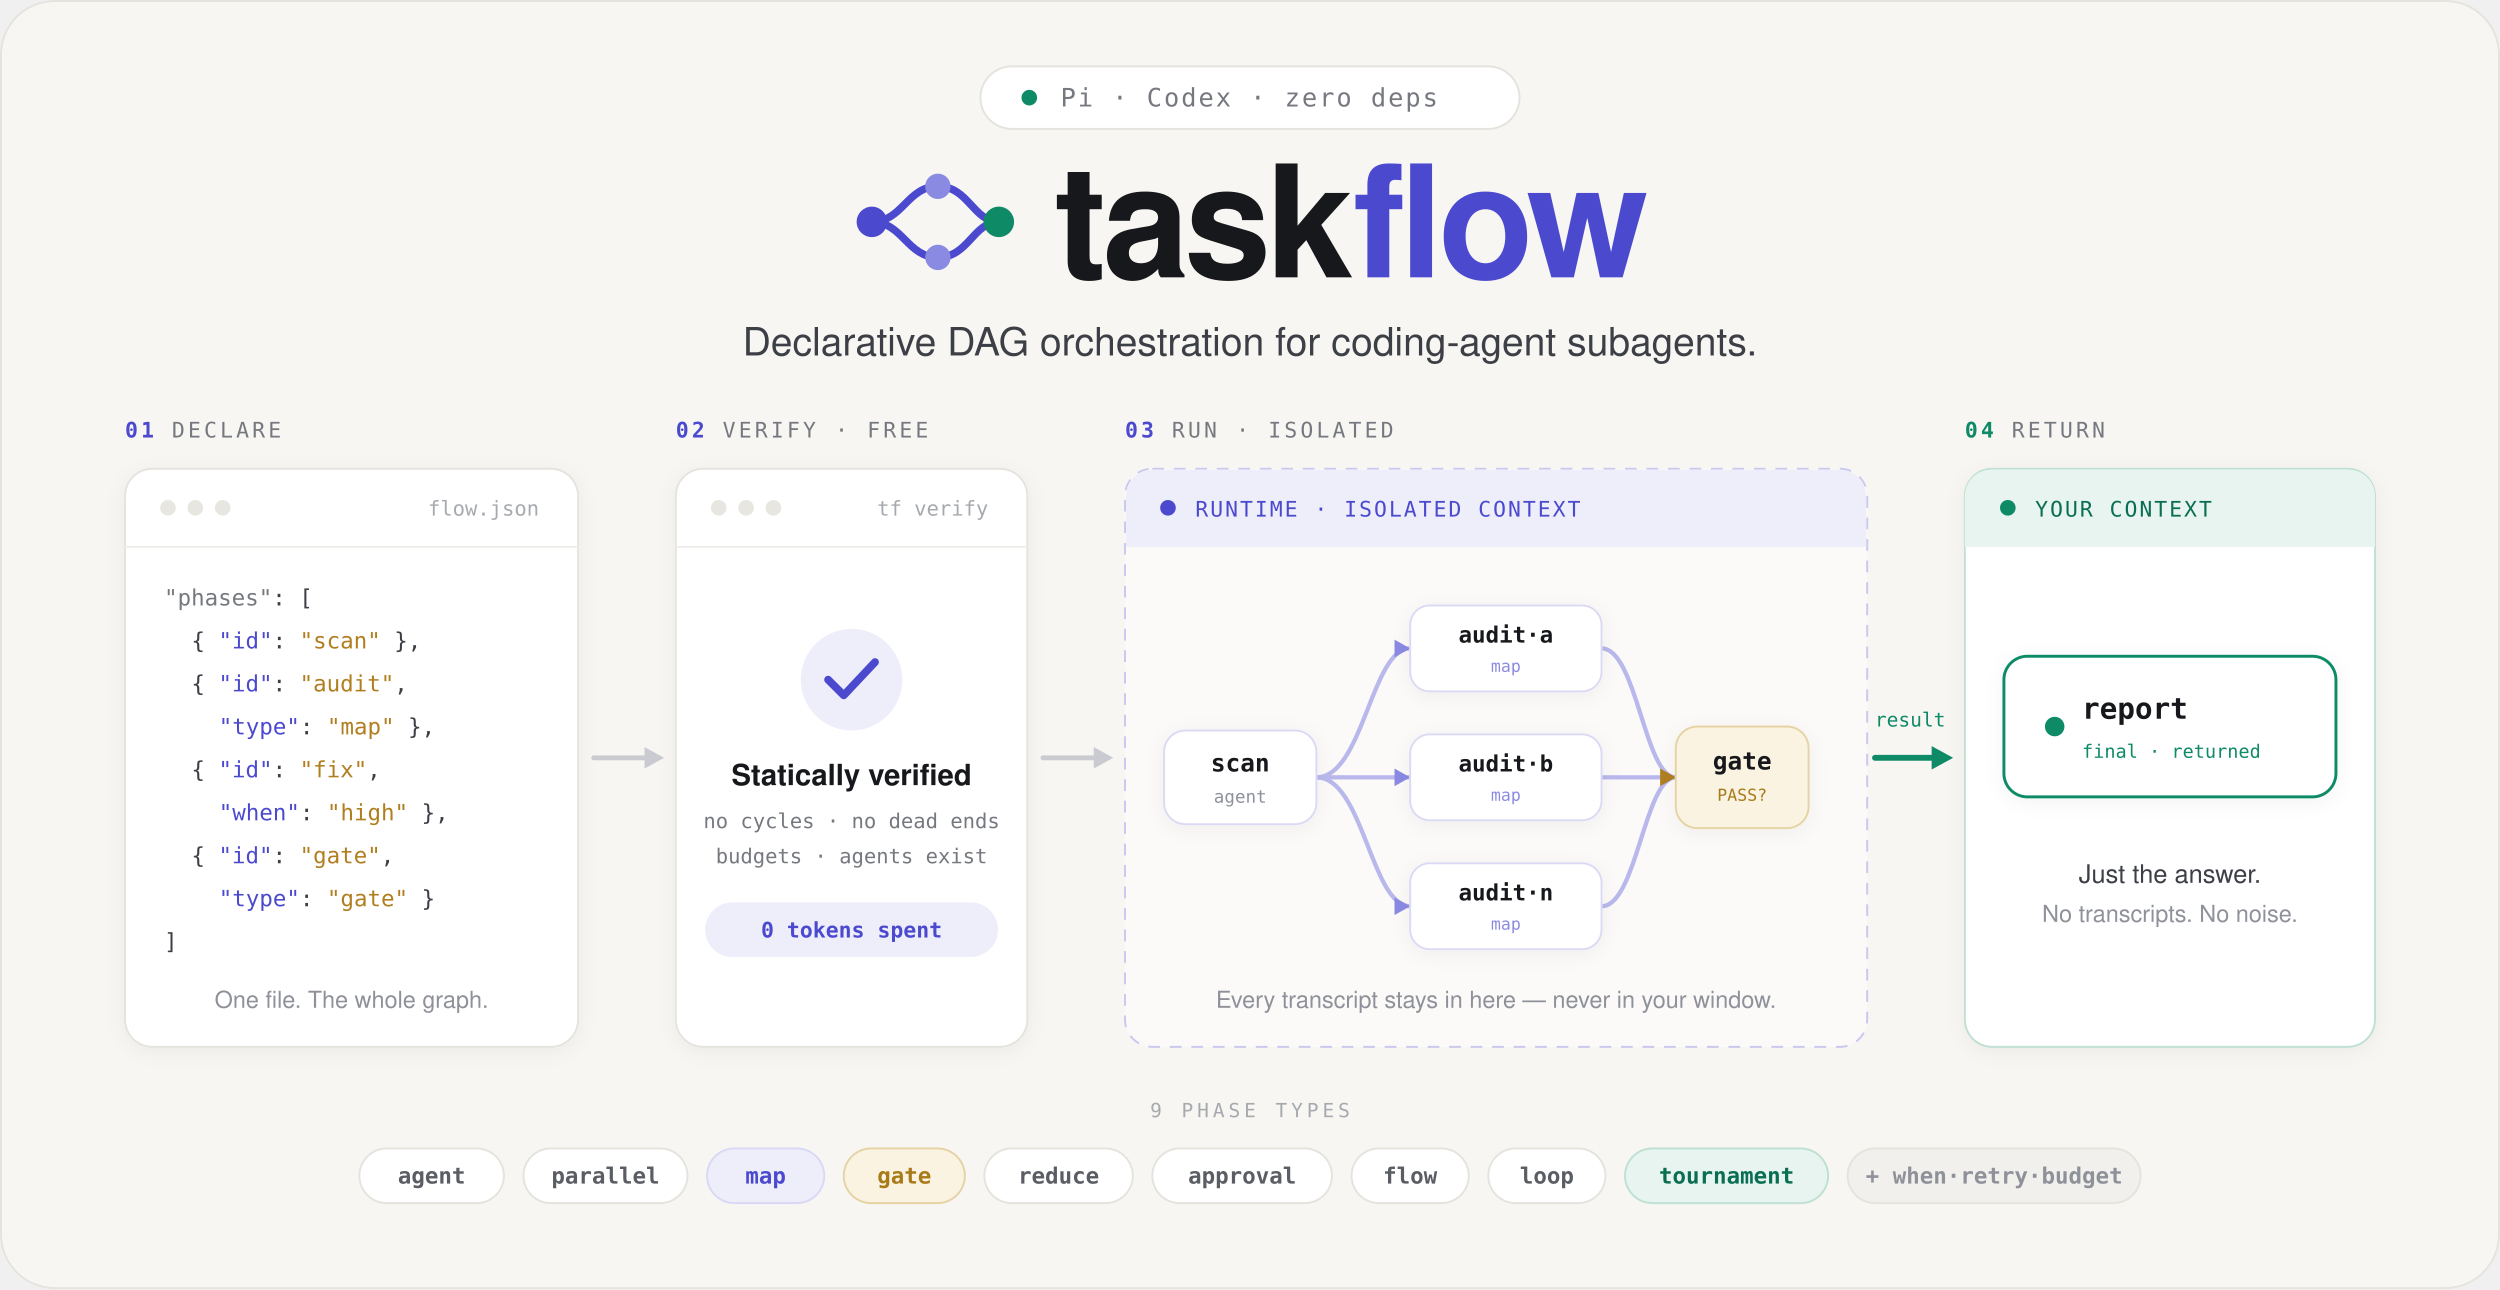
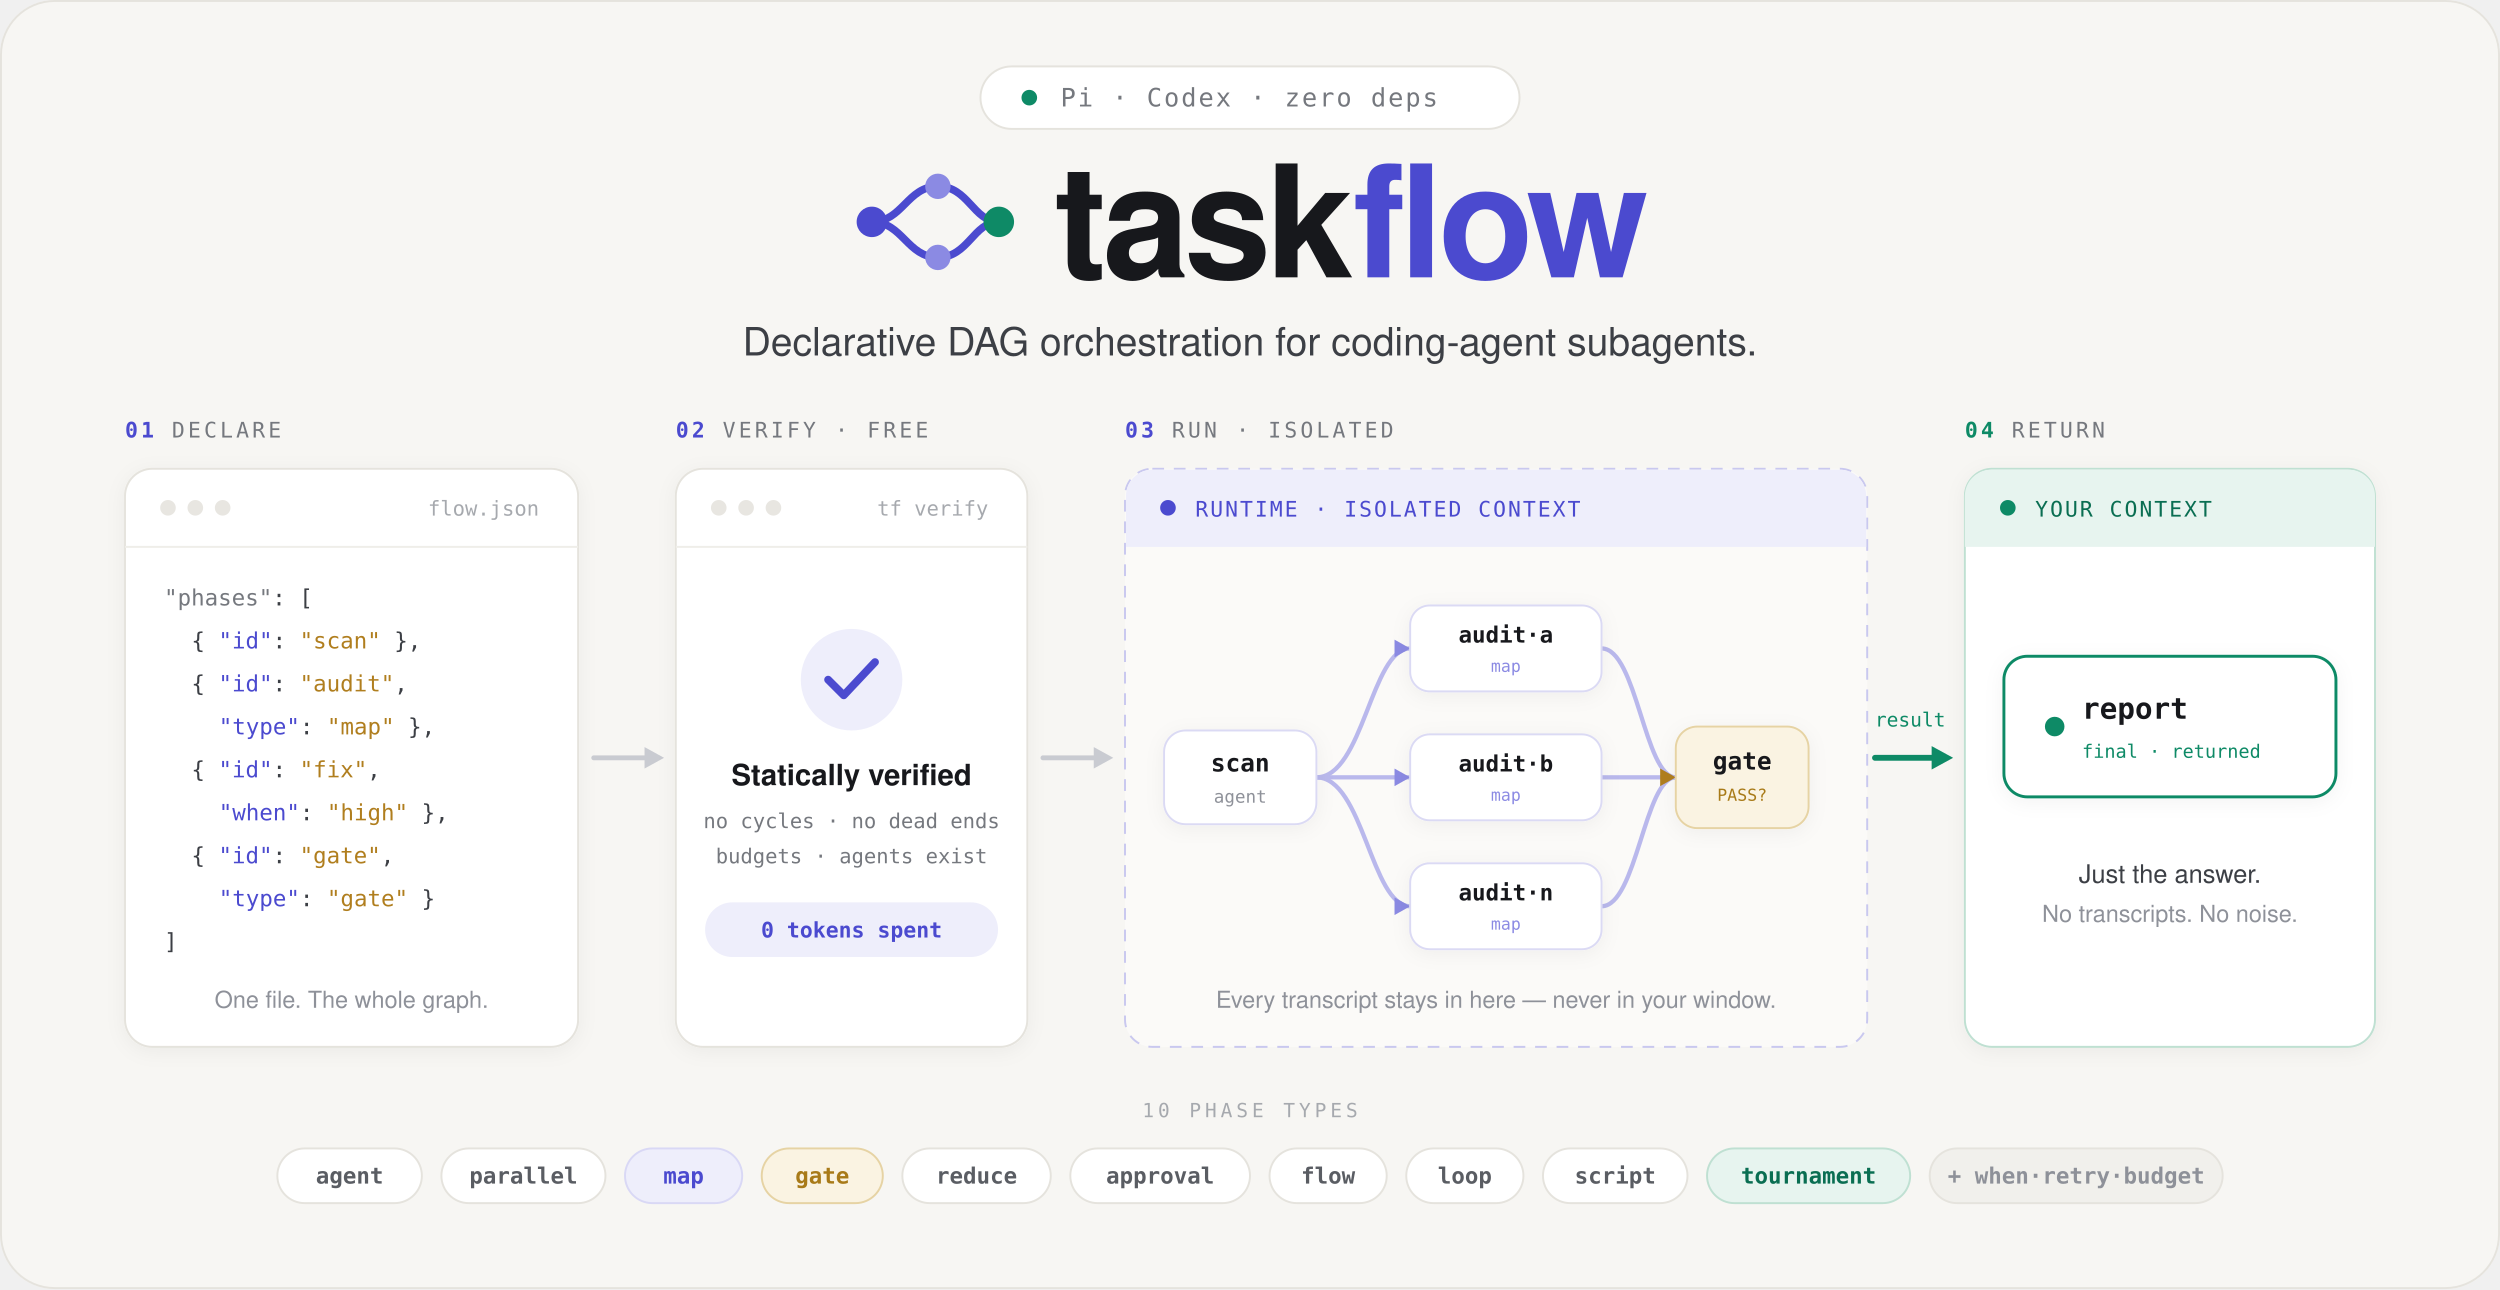
- <svg xmlns="http://www.w3.org/2000/svg" width="1280" height="660" viewBox="0 0 1280 660" fill="none" role="img" aria-label="taskflow — declare one JSON graph, it is statically verified for zero tokens, runs isolated in the runtime, and only the final result returns to your context. 9 phase types, zero deps, runs on Pi and Codex.">
+ <svg xmlns="http://www.w3.org/2000/svg" width="1280" height="660" viewBox="0 0 1280 660" fill="none" role="img" aria-label="taskflow — declare one JSON graph, it is statically verified for zero tokens, runs isolated in the runtime, and only the final result returns to your context. 10 phase types, zero deps, runs on Pi and Codex.">
  <defs>
    <filter id="card" x="-20%" y="-20%" width="140%" height="140%">
      <feDropShadow dx="0" dy="2" stdDeviation="5" flood-color="#1B1D29" flood-opacity="0.05" />
    </filter>
  </defs>
  <rect width="1280" height="660" rx="28" fill="#F7F6F3" />
  <rect x="0.5" y="0.5" width="1279" height="659" rx="27.5" stroke="#E5E3DD" />
  <rect x="502" y="34" width="276" height="32" rx="16" fill="#FFFFFF" stroke="#E5E3DD" />
  <circle cx="527" cy="50" r="4" fill="#0E8A66" />
  <text x="543" y="54.5" font-family="'SF Mono',Menlo,monospace" font-size="13" letter-spacing="1" fill="#75787E">Pi · Codex · zero deps</text>
  <g transform="translate(436,85) scale(1.3)">
    <path d="M8 22 C20 22, 22 8, 34 8 M8 22 C20 22, 22 36, 34 36 M34 8 C46 8, 48 22, 58 22 M34 36 C46 36, 48 22, 58 22" stroke="#4B4ACF" stroke-width="3" fill="none" stroke-linecap="round" />
    <circle cx="8" cy="22" r="6" fill="#4B4ACF" />
    <circle cx="34" cy="8" r="5" fill="#8B8AE3" />
    <circle cx="34" cy="36" r="5" fill="#8B8AE3" />
    <circle cx="58" cy="22" r="6" fill="#0E8A66" />
  </g>
  <text x="540" y="142" font-family="'Helvetica Neue',Helvetica,Arial,sans-serif" font-size="80" font-weight="700" letter-spacing="-2.5" fill="#17181C">task<tspan fill="#4B4ACF">flow</tspan>
  </text>
  <text x="640" y="182" text-anchor="middle" font-family="'Helvetica Neue',Helvetica,Arial,sans-serif" font-size="20" font-weight="500" fill="#3C3F45">Declarative DAG orchestration for coding-agent subagents.</text>
  <g font-family="'SF Mono',Menlo,monospace" font-size="11" letter-spacing="1.6">
    <text x="64" y="224" fill="#4B4ACF" font-weight="700">01</text>
    <text x="88" y="224" fill="#75787E">DECLARE</text>
    <text x="346" y="224" fill="#4B4ACF" font-weight="700">02</text>
    <text x="370" y="224" fill="#75787E">VERIFY · FREE</text>
    <text x="576" y="224" fill="#4B4ACF" font-weight="700">03</text>
    <text x="600" y="224" fill="#75787E">RUN · ISOLATED</text>
    <text x="1006" y="224" fill="#0E8A66" font-weight="700">04</text>
    <text x="1030" y="224" fill="#75787E">RETURN</text>
  </g>
  <g filter="url(#card)">
    <rect x="64" y="240" width="232" height="296" rx="14" fill="#FFFFFF" stroke="#E5E3DD" />
  </g>
  <circle cx="86" cy="260" r="4" fill="#E8E6E1" />
  <circle cx="100" cy="260" r="4" fill="#E8E6E1" />
  <circle cx="114" cy="260" r="4" fill="#E8E6E1" />
  <text x="276" y="264" text-anchor="end" font-family="'SF Mono',Menlo,monospace" font-size="10.5" fill="#A6A9AE">flow.json</text>
  <line x1="64" y1="280" x2="296" y2="280" stroke="#EFEEE9" />
  <g font-family="'SF Mono',Menlo,monospace" font-size="11.5" fill="#3C3F45">
    <text x="84" y="310">
      <tspan fill="#75787E">"phases"</tspan>: [</text>
    <text x="98" y="332">{ <tspan fill="#4B4ACF">"id"</tspan>: <tspan fill="#B07E1E">"scan"</tspan> },</text>
    <text x="98" y="354">{ <tspan fill="#4B4ACF">"id"</tspan>: <tspan fill="#B07E1E">"audit"</tspan>,</text>
    <text x="112" y="376">
      <tspan fill="#4B4ACF">"type"</tspan>: <tspan fill="#B07E1E">"map"</tspan> },</text>
    <text x="98" y="398">{ <tspan fill="#4B4ACF">"id"</tspan>: <tspan fill="#B07E1E">"fix"</tspan>,</text>
    <text x="112" y="420">
      <tspan fill="#4B4ACF">"when"</tspan>: <tspan fill="#B07E1E">"high"</tspan> },</text>
    <text x="98" y="442">{ <tspan fill="#4B4ACF">"id"</tspan>: <tspan fill="#B07E1E">"gate"</tspan>,</text>
    <text x="112" y="464">
      <tspan fill="#4B4ACF">"type"</tspan>: <tspan fill="#B07E1E">"gate"</tspan> }</text>
    <text x="84" y="486">]</text>
  </g>
  <text x="180" y="516" text-anchor="middle" font-family="'Helvetica Neue',Helvetica,Arial,sans-serif" font-size="12" fill="#8E9199">One file. The whole graph.</text>
  <path d="M304 388 H332" stroke="#C9CBD1" stroke-width="2.5" stroke-linecap="round" />
  <path d="M340 388 l-10 -5.5 v11 z" fill="#C9CBD1" />
  <g filter="url(#card)">
    <rect x="346" y="240" width="180" height="296" rx="14" fill="#FFFFFF" stroke="#E5E3DD" />
  </g>
  <circle cx="368" cy="260" r="4" fill="#E8E6E1" />
  <circle cx="382" cy="260" r="4" fill="#E8E6E1" />
  <circle cx="396" cy="260" r="4" fill="#E8E6E1" />
  <text x="506" y="264" text-anchor="end" font-family="'SF Mono',Menlo,monospace" font-size="10.5" fill="#A6A9AE">tf verify</text>
  <line x1="346" y1="280" x2="526" y2="280" stroke="#EFEEE9" />
  <circle cx="436" cy="348" r="26" fill="#EEEEFB" />
  <path d="M424 348 l8 8 l16 -17" stroke="#4B4ACF" stroke-width="4" fill="none" stroke-linecap="round" stroke-linejoin="round" />
  <text x="436" y="402" text-anchor="middle" font-family="'Helvetica Neue',Helvetica,Arial,sans-serif" font-size="15" font-weight="600" fill="#17181C">Statically verified</text>
  <g font-family="'SF Mono',Menlo,monospace" font-size="10.5" fill="#75787E" text-anchor="middle">
    <text x="436" y="424">no cycles · no dead ends</text>
    <text x="436" y="442">budgets · agents exist</text>
  </g>
  <rect x="361" y="462" width="150" height="28" rx="14" fill="#EEEEFB" />
  <text x="436" y="480" text-anchor="middle" font-family="'SF Mono',Menlo,monospace" font-size="11" font-weight="700" fill="#4B4ACF">0 tokens spent</text>
  <path d="M534 388 H562" stroke="#C9CBD1" stroke-width="2.5" stroke-linecap="round" />
  <path d="M570 388 l-10 -5.5 v11 z" fill="#C9CBD1" />
  <rect x="576" y="240" width="380" height="296" rx="14" fill="#FBFAF8" stroke="#C9C8EF" stroke-dasharray="6 5" />
  <path d="M590 240.5 h352 a13.5 13.5 0 0 1 13.5 13.5 v26 h-379 v-26 a13.5 13.5 0 0 1 13.5 -13.5 z" fill="#EEEEFB" />
  <circle cx="598" cy="260" r="4" fill="#4B4ACF" />
  <text x="612" y="264.5" font-family="'SF Mono',Menlo,monospace" font-size="11" letter-spacing="1" fill="#4B4ACF">RUNTIME · ISOLATED CONTEXT</text>
  <g stroke="#B9B8EC" stroke-width="2.2" fill="none" stroke-linecap="round">
    <path d="M674 398 C698 398, 702 332, 722 332" />
    <path d="M674 398 H722" />
    <path d="M674 398 C698 398, 702 464, 722 464" />
    <path d="M820 332 C838 332, 842 398, 858 398" />
    <path d="M820 398 H858" />
    <path d="M820 464 C838 464, 842 398, 858 398" />
  </g>
  <g fill="#8B8AE3">
    <path d="M722 332 l-8 -4.5 v9 z" />
    <path d="M722 398 l-8 -4.5 v9 z" />
    <path d="M722 464 l-8 -4.5 v9 z" />
  </g>
  <path d="M858 398 l-8 -4.5 v9 z" fill="#B07E1E" />
  <g filter="url(#card)">
    <rect x="596" y="374" width="78" height="48" rx="11" fill="#FFFFFF" stroke="#DBDAF4" />
  </g>
  <text x="635" y="395" text-anchor="middle" font-family="'SF Mono',Menlo,monospace" font-size="12.5" font-weight="700" fill="#17181C">scan</text>
  <text x="635" y="411" text-anchor="middle" font-family="'SF Mono',Menlo,monospace" font-size="9" fill="#8E9199">agent</text>
  <g filter="url(#card)">
    <rect x="722" y="310" width="98" height="44" rx="10" fill="#FFFFFF" stroke="#DBDAF4" />
    <rect x="722" y="376" width="98" height="44" rx="10" fill="#FFFFFF" stroke="#DBDAF4" />
    <rect x="722" y="442" width="98" height="44" rx="10" fill="#FFFFFF" stroke="#DBDAF4" />
  </g>
  <g font-family="'SF Mono',Menlo,monospace" font-size="11.5" font-weight="700" fill="#17181C" text-anchor="middle">
    <text x="771" y="329">audit·a</text>
    <text x="771" y="395">audit·b</text>
    <text x="771" y="461">audit·n</text>
  </g>
  <g font-family="'SF Mono',Menlo,monospace" font-size="8.5" fill="#8B8AE3" text-anchor="middle">
    <text x="771" y="344">map</text>
    <text x="771" y="410">map</text>
    <text x="771" y="476">map</text>
  </g>
  <g filter="url(#card)">
    <rect x="858" y="372" width="68" height="52" rx="11" fill="#FAF3E2" stroke="#E6D3A4" />
  </g>
  <text x="892" y="394" text-anchor="middle" font-family="'SF Mono',Menlo,monospace" font-size="12.5" font-weight="700" fill="#17181C">gate</text>
  <text x="892" y="410" text-anchor="middle" font-family="'SF Mono',Menlo,monospace" font-size="8.5" fill="#A87A18">PASS?</text>
  <text x="766" y="516" text-anchor="middle" font-family="'Helvetica Neue',Helvetica,Arial,sans-serif" font-size="12" fill="#8E9199">Every transcript stays in here — never in your window.</text>
  <path d="M960 388 H992" stroke="#0E8A66" stroke-width="3" stroke-linecap="round" />
  <path d="M1000 388 l-11 -6 v12 z" fill="#0E8A66" />
  <text x="978" y="372" text-anchor="middle" font-family="'SF Mono',Menlo,monospace" font-size="10" fill="#0E8A66">result</text>
  <g filter="url(#card)">
    <rect x="1006" y="240" width="210" height="296" rx="14" fill="#FFFFFF" stroke="#BFE0D2" />
  </g>
  <path d="M1019.5 240.5 h183 a13.5 13.5 0 0 1 13.5 13.5 v26 h-210 v-26 a13.5 13.5 0 0 1 13.5 -13.5 z" fill="#E7F4EF" />
  <circle cx="1028" cy="260" r="4" fill="#0E8A66" />
  <text x="1042" y="264.5" font-family="'SF Mono',Menlo,monospace" font-size="11" letter-spacing="1" fill="#0A6E52">YOUR CONTEXT</text>
  <g filter="url(#card)">
    <rect x="1026" y="336" width="170" height="72" rx="12" fill="#FFFFFF" stroke="#0E8A66" stroke-width="1.5" />
  </g>
  <circle cx="1052" cy="372" r="5" fill="#0E8A66" />
  <text x="1066" y="368" font-family="'SF Mono',Menlo,monospace" font-size="15" font-weight="700" fill="#17181C">report</text>
  <text x="1066" y="388" font-family="'SF Mono',Menlo,monospace" font-size="9.5" fill="#0E8A66">final · returned</text>
  <text x="1111" y="452" text-anchor="middle" font-family="'Helvetica Neue',Helvetica,Arial,sans-serif" font-size="13" font-weight="500" fill="#3C3F45">Just the answer.</text>
  <text x="1111" y="472" text-anchor="middle" font-family="'Helvetica Neue',Helvetica,Arial,sans-serif" font-size="12" fill="#8E9199">No transcripts. No noise.</text>
-   <text x="640" y="572" text-anchor="middle" font-family="'SF Mono',Menlo,monospace" font-size="10" letter-spacing="2" fill="#A6A9AE">9 PHASE TYPES</text>
+   <text x="640" y="572" text-anchor="middle" font-family="'SF Mono',Menlo,monospace" font-size="10" letter-spacing="2" fill="#A6A9AE">10 PHASE TYPES</text>
  <g font-family="'SF Mono',Menlo,monospace" font-size="11.5" font-weight="600" text-anchor="middle">
-     <rect x="184" y="588" width="74" height="28" rx="14" fill="#FFFFFF" stroke="#E5E3DD" />
-     <text x="221" y="606" fill="#5A5D63">agent</text>
-     <rect x="268" y="588" width="84" height="28" rx="14" fill="#FFFFFF" stroke="#E5E3DD" />
-     <text x="310" y="606" fill="#5A5D63">parallel</text>
-     <rect x="362" y="588" width="60" height="28" rx="14" fill="#EEEEFB" stroke="#D9D8F5" />
-     <text x="392" y="606" fill="#4B4ACF">map</text>
-     <rect x="432" y="588" width="62" height="28" rx="14" fill="#FAF3E2" stroke="#E6D3A4" />
-     <text x="463" y="606" fill="#A87A18">gate</text>
-     <rect x="504" y="588" width="76" height="28" rx="14" fill="#FFFFFF" stroke="#E5E3DD" />
-     <text x="542" y="606" fill="#5A5D63">reduce</text>
-     <rect x="590" y="588" width="92" height="28" rx="14" fill="#FFFFFF" stroke="#E5E3DD" />
-     <text x="636" y="606" fill="#5A5D63">approval</text>
-     <rect x="692" y="588" width="60" height="28" rx="14" fill="#FFFFFF" stroke="#E5E3DD" />
-     <text x="722" y="606" fill="#5A5D63">flow</text>
-     <rect x="762" y="588" width="60" height="28" rx="14" fill="#FFFFFF" stroke="#E5E3DD" />
-     <text x="792" y="606" fill="#5A5D63">loop</text>
-     <rect x="832" y="588" width="104" height="28" rx="14" fill="#E7F4EF" stroke="#BFE0D2" />
-     <text x="884" y="606" fill="#0A6E52">tournament</text>
-     <rect x="946" y="588" width="150" height="28" rx="14" fill="#F1F0EC" stroke="#E5E3DD" />
-     <text x="1021" y="606" fill="#8E9199">+ when·retry·budget</text>
+     <rect x="142" y="588" width="74" height="28" rx="14" fill="#FFFFFF" stroke="#E5E3DD" />
+     <text x="179" y="606" fill="#5A5D63">agent</text>
+     <rect x="226" y="588" width="84" height="28" rx="14" fill="#FFFFFF" stroke="#E5E3DD" />
+     <text x="268" y="606" fill="#5A5D63">parallel</text>
+     <rect x="320" y="588" width="60" height="28" rx="14" fill="#EEEEFB" stroke="#D9D8F5" />
+     <text x="350" y="606" fill="#4B4ACF">map</text>
+     <rect x="390" y="588" width="62" height="28" rx="14" fill="#FAF3E2" stroke="#E6D3A4" />
+     <text x="421" y="606" fill="#A87A18">gate</text>
+     <rect x="462" y="588" width="76" height="28" rx="14" fill="#FFFFFF" stroke="#E5E3DD" />
+     <text x="500" y="606" fill="#5A5D63">reduce</text>
+     <rect x="548" y="588" width="92" height="28" rx="14" fill="#FFFFFF" stroke="#E5E3DD" />
+     <text x="594" y="606" fill="#5A5D63">approval</text>
+     <rect x="650" y="588" width="60" height="28" rx="14" fill="#FFFFFF" stroke="#E5E3DD" />
+     <text x="680" y="606" fill="#5A5D63">flow</text>
+     <rect x="720" y="588" width="60" height="28" rx="14" fill="#FFFFFF" stroke="#E5E3DD" />
+     <text x="750" y="606" fill="#5A5D63">loop</text>
+     <rect x="790" y="588" width="74" height="28" rx="14" fill="#FFFFFF" stroke="#E5E3DD" />
+     <text x="827" y="606" fill="#5A5D63">script</text>
+     <rect x="874" y="588" width="104" height="28" rx="14" fill="#E7F4EF" stroke="#BFE0D2" />
+     <text x="926" y="606" fill="#0A6E52">tournament</text>
+     <rect x="988" y="588" width="150" height="28" rx="14" fill="#F1F0EC" stroke="#E5E3DD" />
+     <text x="1063" y="606" fill="#8E9199">+ when·retry·budget</text>
  </g>
</svg>
